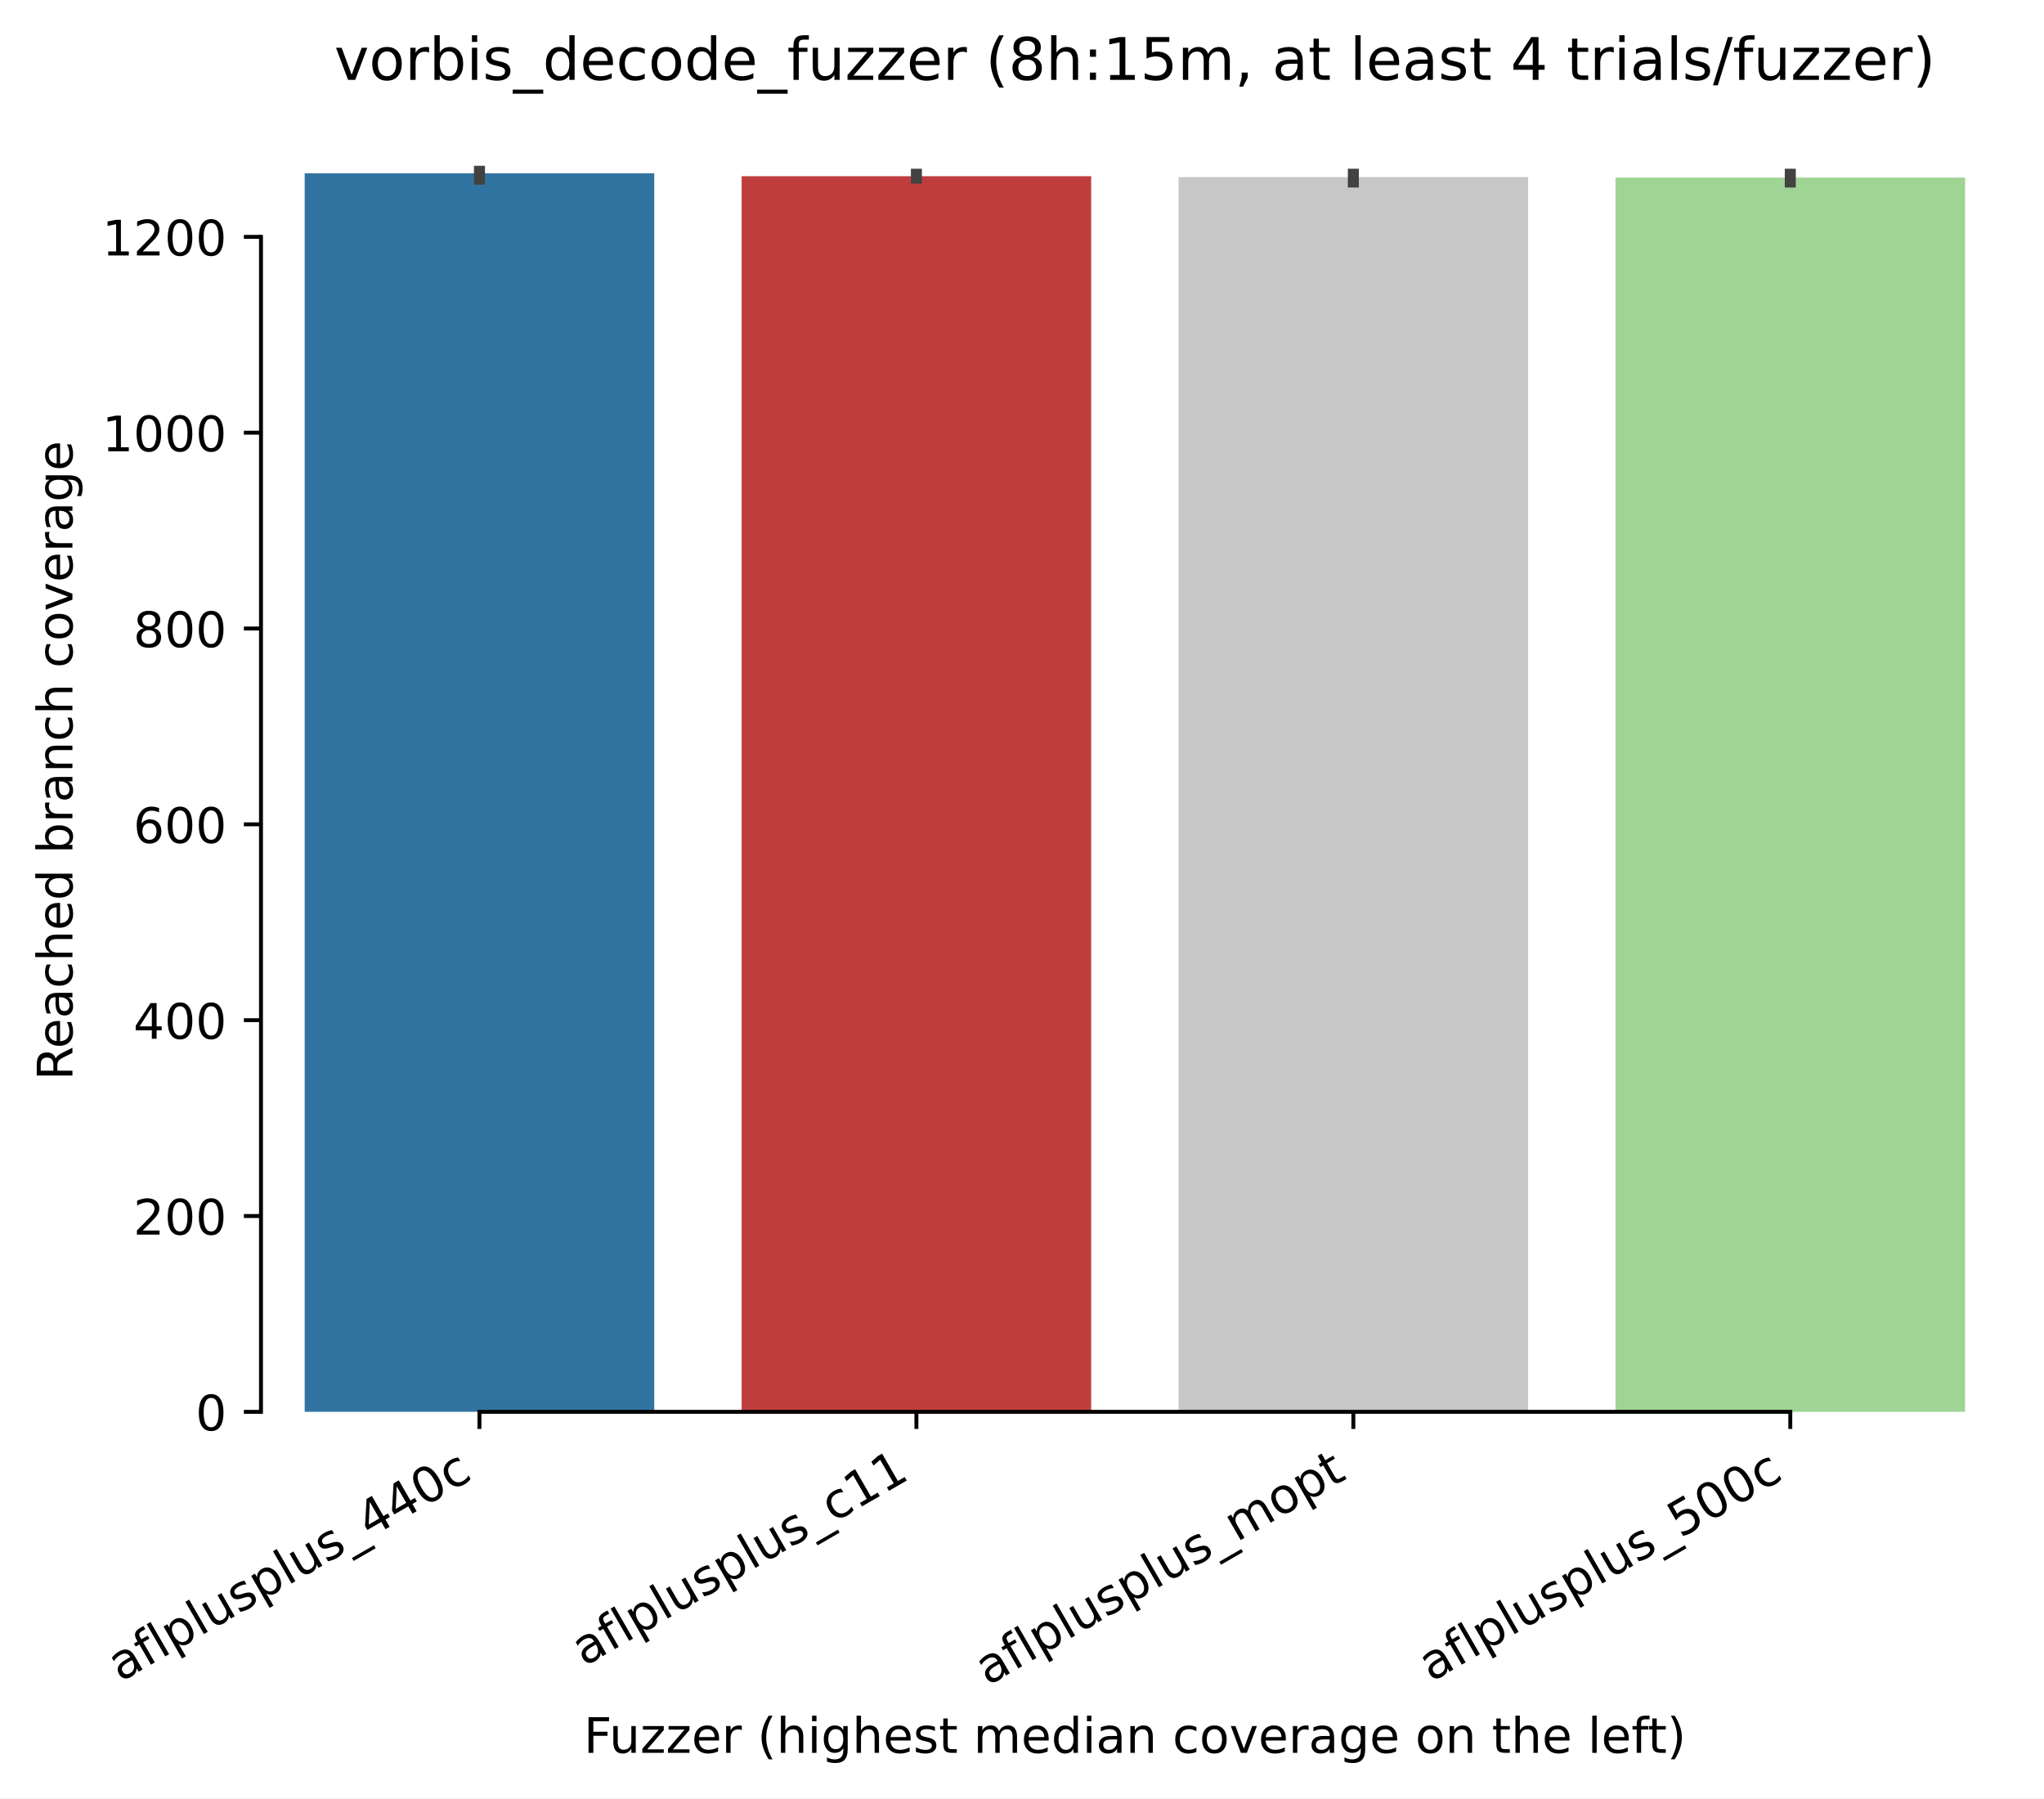
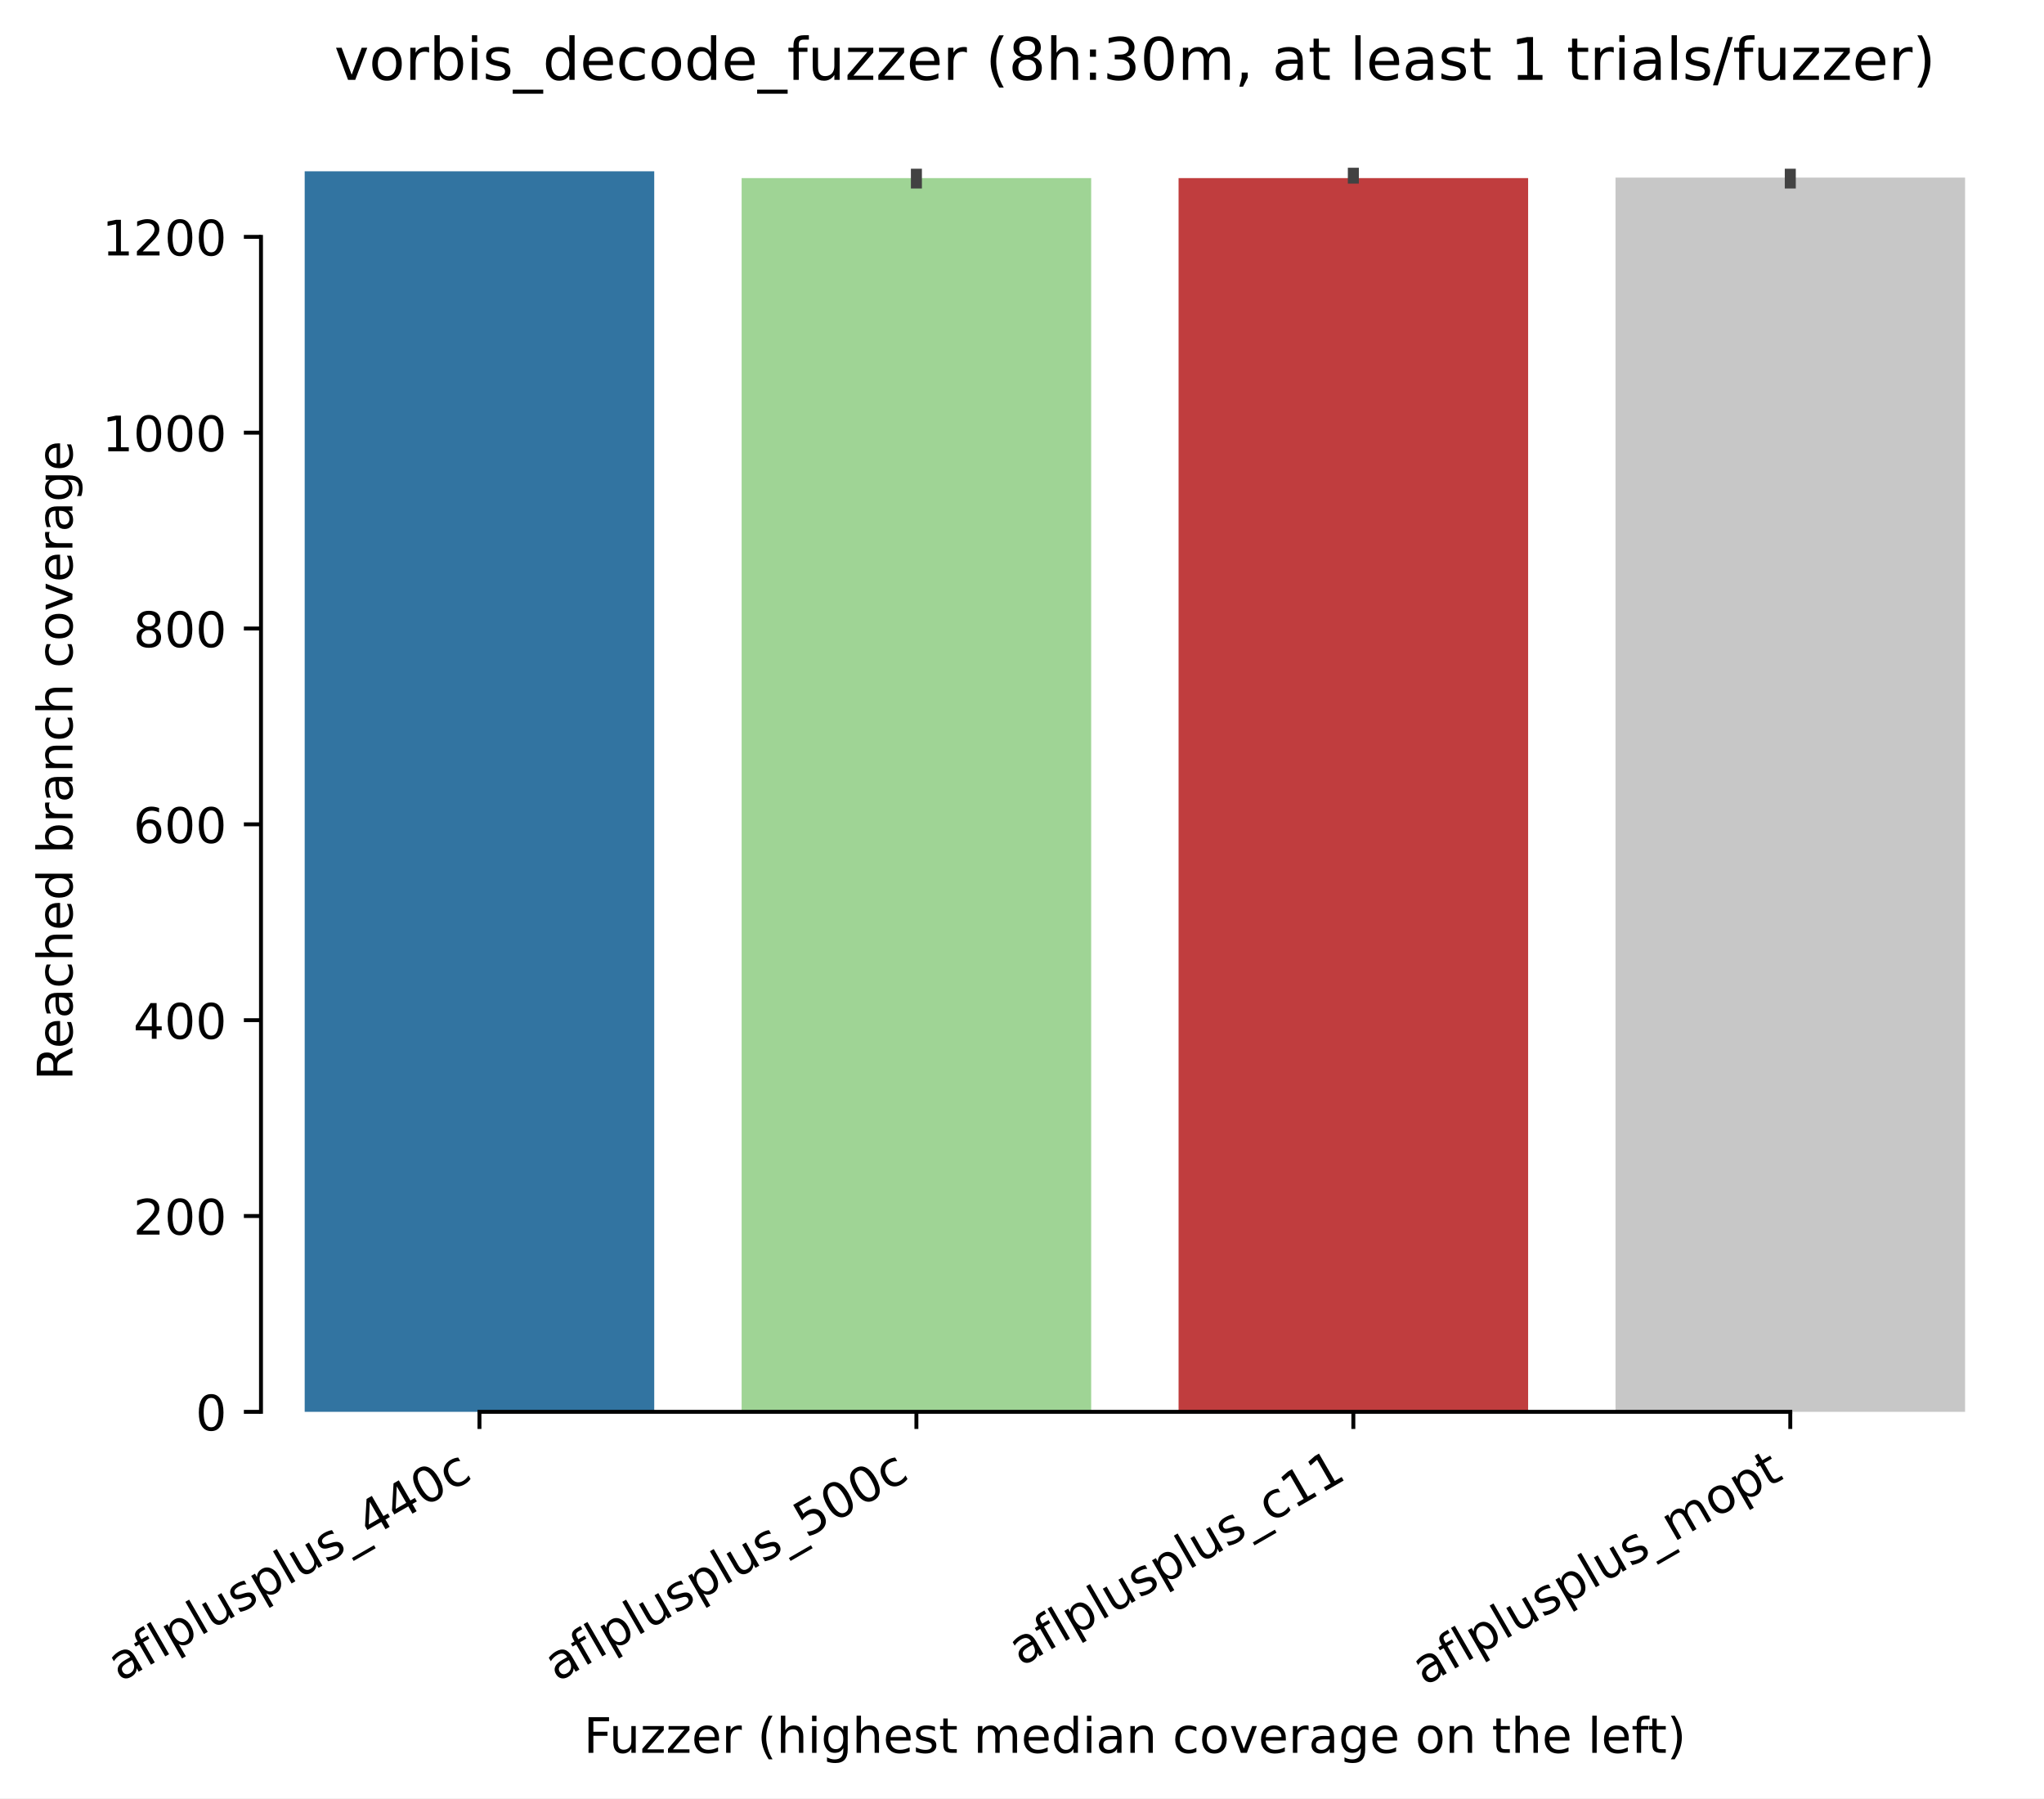
<svg xmlns="http://www.w3.org/2000/svg" xmlns:xlink="http://www.w3.org/1999/xlink" width="417.648pt" height="367.381pt" viewBox="0 0 417.648 367.381" version="1.1">
  <defs>
    <style type="text/css">*{stroke-linejoin: round; stroke-linecap: butt}</style>
  </defs>
  <g id="figure_1">
    <g id="patch_1">
      <path d="M 0 367.381  L 417.648 367.381  L 417.648 0  L 0 0  z " style="fill: #ffffff" />
    </g>
    <g id="axes_1">
      <g id="patch_2">
        <path d="M 53.328 288.43  L 410.448 288.43  L 410.448 22.318  L 53.328 22.318  z " style="fill: #ffffff" />
      </g>
      <g id="patch_3">
-         <path d="M 62.256 288.43  L 133.68 288.43  L 133.68 35.39  L 62.256 35.39  z " clip-path="url(#p40e5c8e66d)" style="fill: #3274a1" />
+         <path d="M 62.256 288.43  L 133.68 288.43  L 133.68 34.99  L 62.256 34.99  z " clip-path="url(#p10b7395d6d)" style="fill: #3274a1" />
      </g>
      <g id="patch_4">
-         <path d="M 151.536 288.43  L 222.96 288.43  L 222.96 35.99  L 151.536 35.99  z " clip-path="url(#p40e5c8e66d)" style="fill: #c03d3e" />
+         <path d="M 151.536 288.43  L 222.96 288.43  L 222.96 36.39  L 151.536 36.39  z " clip-path="url(#p10b7395d6d)" style="fill: #9fd495" />
      </g>
      <g id="patch_5">
-         <path d="M 240.816 288.43  L 312.24 288.43  L 312.24 36.19  L 240.816 36.19  z " clip-path="url(#p40e5c8e66d)" style="fill: #c7c7c7" />
+         <path d="M 240.816 288.43  L 312.24 288.43  L 312.24 36.39  L 240.816 36.39  z " clip-path="url(#p10b7395d6d)" style="fill: #c03d3e" />
      </g>
      <g id="patch_6">
-         <path d="M 330.096 288.43  L 401.52 288.43  L 401.52 36.29  L 330.096 36.29  z " clip-path="url(#p40e5c8e66d)" style="fill: #9fd495" />
+         <path d="M 330.096 288.43  L 401.52 288.43  L 401.52 36.29  L 330.096 36.29  z " clip-path="url(#p10b7395d6d)" style="fill: #c7c7c7" />
      </g>
      <g id="matplotlib.axis_1">
        <g id="xtick_1">
          <g id="line2d_1">
            <defs>
-               <path id="ma41b0818e9" d="M 0 0  L 0 3.5  " style="stroke: #000000; stroke-width: 0.8" />
+               <path id="m8c84816ad0" d="M 0 0  L 0 3.5  " style="stroke: #000000; stroke-width: 0.8" />
            </defs>
            <g>
-               <use xlink:href="#ma41b0818e9" x="97.968" y="288.43" style="stroke: #000000; stroke-width: 0.8" />
+               <use xlink:href="#m8c84816ad0" x="97.968" y="288.43" style="stroke: #000000; stroke-width: 0.8" />
            </g>
          </g>
          <g id="text_1">
            <g transform="translate(24.59788 343.6903) rotate(-30) scale(0.1 -0.1)">
              <defs>
                <path id="DejaVuSans-61" d="M 2194 1759  Q 1497 1759 1228 1600  Q 959 1441 959 1056  Q 959 750 1161 570  Q 1363 391 1709 391  Q 2188 391 2477 730  Q 2766 1069 2766 1631  L 2766 1759  L 2194 1759  z M 3341 1997  L 3341 0  L 2766 0  L 2766 531  Q 2569 213 2275 61  Q 1981 -91 1556 -91  Q 1019 -91 701 211  Q 384 513 384 1019  Q 384 1609 779 1909  Q 1175 2209 1959 2209  L 2766 2209  L 2766 2266  Q 2766 2663 2505 2880  Q 2244 3097 1772 3097  Q 1472 3097 1187 3025  Q 903 2953 641 2809  L 641 3341  Q 956 3463 1253 3523  Q 1550 3584 1831 3584  Q 2591 3584 2966 3190  Q 3341 2797 3341 1997  z " transform="scale(0.015625)" />
                <path id="DejaVuSans-66" d="M 2375 4863  L 2375 4384  L 1825 4384  Q 1516 4384 1395 4259  Q 1275 4134 1275 3809  L 1275 3500  L 2222 3500  L 2222 3053  L 1275 3053  L 1275 0  L 697 0  L 697 3053  L 147 3053  L 147 3500  L 697 3500  L 697 3744  Q 697 4328 969 4595  Q 1241 4863 1831 4863  L 2375 4863  z " transform="scale(0.015625)" />
                <path id="DejaVuSans-6c" d="M 603 4863  L 1178 4863  L 1178 0  L 603 0  L 603 4863  z " transform="scale(0.015625)" />
                <path id="DejaVuSans-70" d="M 1159 525  L 1159 -1331  L 581 -1331  L 581 3500  L 1159 3500  L 1159 2969  Q 1341 3281 1617 3432  Q 1894 3584 2278 3584  Q 2916 3584 3314 3078  Q 3713 2572 3713 1747  Q 3713 922 3314 415  Q 2916 -91 2278 -91  Q 1894 -91 1617 61  Q 1341 213 1159 525  z M 3116 1747  Q 3116 2381 2855 2742  Q 2594 3103 2138 3103  Q 1681 3103 1420 2742  Q 1159 2381 1159 1747  Q 1159 1113 1420 752  Q 1681 391 2138 391  Q 2594 391 2855 752  Q 3116 1113 3116 1747  z " transform="scale(0.015625)" />
                <path id="DejaVuSans-75" d="M 544 1381  L 544 3500  L 1119 3500  L 1119 1403  Q 1119 906 1312 657  Q 1506 409 1894 409  Q 2359 409 2629 706  Q 2900 1003 2900 1516  L 2900 3500  L 3475 3500  L 3475 0  L 2900 0  L 2900 538  Q 2691 219 2414 64  Q 2138 -91 1772 -91  Q 1169 -91 856 284  Q 544 659 544 1381  z M 1991 3584  L 1991 3584  z " transform="scale(0.015625)" />
                <path id="DejaVuSans-73" d="M 2834 3397  L 2834 2853  Q 2591 2978 2328 3040  Q 2066 3103 1784 3103  Q 1356 3103 1142 2972  Q 928 2841 928 2578  Q 928 2378 1081 2264  Q 1234 2150 1697 2047  L 1894 2003  Q 2506 1872 2764 1633  Q 3022 1394 3022 966  Q 3022 478 2636 193  Q 2250 -91 1575 -91  Q 1294 -91 989 -36  Q 684 19 347 128  L 347 722  Q 666 556 975 473  Q 1284 391 1588 391  Q 1994 391 2212 530  Q 2431 669 2431 922  Q 2431 1156 2273 1281  Q 2116 1406 1581 1522  L 1381 1569  Q 847 1681 609 1914  Q 372 2147 372 2553  Q 372 3047 722 3315  Q 1072 3584 1716 3584  Q 2034 3584 2315 3537  Q 2597 3491 2834 3397  z " transform="scale(0.015625)" />
                <path id="DejaVuSans-5f" d="M 3263 -1063  L 3263 -1509  L -63 -1509  L -63 -1063  L 3263 -1063  z " transform="scale(0.015625)" />
                <path id="DejaVuSans-34" d="M 2419 4116  L 825 1625  L 2419 1625  L 2419 4116  z M 2253 4666  L 3047 4666  L 3047 1625  L 3713 1625  L 3713 1100  L 3047 1100  L 3047 0  L 2419 0  L 2419 1100  L 313 1100  L 313 1709  L 2253 4666  z " transform="scale(0.015625)" />
                <path id="DejaVuSans-30" d="M 2034 4250  Q 1547 4250 1301 3770  Q 1056 3291 1056 2328  Q 1056 1369 1301 889  Q 1547 409 2034 409  Q 2525 409 2770 889  Q 3016 1369 3016 2328  Q 3016 3291 2770 3770  Q 2525 4250 2034 4250  z M 2034 4750  Q 2819 4750 3233 4129  Q 3647 3509 3647 2328  Q 3647 1150 3233 529  Q 2819 -91 2034 -91  Q 1250 -91 836 529  Q 422 1150 422 2328  Q 422 3509 836 4129  Q 1250 4750 2034 4750  z " transform="scale(0.015625)" />
                <path id="DejaVuSans-63" d="M 3122 3366  L 3122 2828  Q 2878 2963 2633 3030  Q 2388 3097 2138 3097  Q 1578 3097 1268 2742  Q 959 2388 959 1747  Q 959 1106 1268 751  Q 1578 397 2138 397  Q 2388 397 2633 464  Q 2878 531 3122 666  L 3122 134  Q 2881 22 2623 -34  Q 2366 -91 2075 -91  Q 1284 -91 818 406  Q 353 903 353 1747  Q 353 2603 823 3093  Q 1294 3584 2113 3584  Q 2378 3584 2631 3529  Q 2884 3475 3122 3366  z " transform="scale(0.015625)" />
              </defs>
              <use xlink:href="#DejaVuSans-61" />
              <use xlink:href="#DejaVuSans-66" transform="translate(61.2793 0)" />
              <use xlink:href="#DejaVuSans-6c" transform="translate(96.48438 0)" />
              <use xlink:href="#DejaVuSans-70" transform="translate(124.2676 0)" />
              <use xlink:href="#DejaVuSans-6c" transform="translate(187.7441 0)" />
              <use xlink:href="#DejaVuSans-75" transform="translate(215.5273 0)" />
              <use xlink:href="#DejaVuSans-73" transform="translate(278.9062 0)" />
              <use xlink:href="#DejaVuSans-70" transform="translate(331.0059 0)" />
              <use xlink:href="#DejaVuSans-6c" transform="translate(394.4824 0)" />
              <use xlink:href="#DejaVuSans-75" transform="translate(422.2656 0)" />
              <use xlink:href="#DejaVuSans-73" transform="translate(485.6445 0)" />
              <use xlink:href="#DejaVuSans-5f" transform="translate(537.7441 0)" />
              <use xlink:href="#DejaVuSans-34" transform="translate(587.7441 0)" />
              <use xlink:href="#DejaVuSans-34" transform="translate(651.3672 0)" />
              <use xlink:href="#DejaVuSans-30" transform="translate(714.9902 0)" />
              <use xlink:href="#DejaVuSans-63" transform="translate(778.6133 0)" />
            </g>
          </g>
        </g>
        <g id="xtick_2">
          <g id="line2d_2">
            <g>
-               <use xlink:href="#ma41b0818e9" x="187.248" y="288.43" style="stroke: #000000; stroke-width: 0.8" />
+               <use xlink:href="#m8c84816ad0" x="187.248" y="288.43" style="stroke: #000000; stroke-width: 0.8" />
            </g>
          </g>
          <g id="text_2">
-             <g transform="translate(119.388 340.509) rotate(-30) scale(0.1 -0.1)">
+             <g transform="translate(113.8779 343.6903) rotate(-30) scale(0.1 -0.1)">
+               <defs>
+                 <path id="DejaVuSans-35" d="M 691 4666  L 3169 4666  L 3169 4134  L 1269 4134  L 1269 2991  Q 1406 3038 1543 3061  Q 1681 3084 1819 3084  Q 2600 3084 3056 2656  Q 3513 2228 3513 1497  Q 3513 744 3044 326  Q 2575 -91 1722 -91  Q 1428 -91 1123 -41  Q 819 9 494 109  L 494 744  Q 775 591 1075 516  Q 1375 441 1709 441  Q 2250 441 2565 725  Q 2881 1009 2881 1497  Q 2881 1984 2565 2268  Q 2250 2553 1709 2553  Q 1456 2553 1204 2497  Q 953 2441 691 2322  L 691 4666  z " transform="scale(0.015625)" />
+               </defs>
+               <use xlink:href="#DejaVuSans-61" />
+               <use xlink:href="#DejaVuSans-66" transform="translate(61.2793 0)" />
+               <use xlink:href="#DejaVuSans-6c" transform="translate(96.48438 0)" />
+               <use xlink:href="#DejaVuSans-70" transform="translate(124.2676 0)" />
+               <use xlink:href="#DejaVuSans-6c" transform="translate(187.7441 0)" />
+               <use xlink:href="#DejaVuSans-75" transform="translate(215.5273 0)" />
+               <use xlink:href="#DejaVuSans-73" transform="translate(278.9062 0)" />
+               <use xlink:href="#DejaVuSans-70" transform="translate(331.0059 0)" />
+               <use xlink:href="#DejaVuSans-6c" transform="translate(394.4824 0)" />
+               <use xlink:href="#DejaVuSans-75" transform="translate(422.2656 0)" />
+               <use xlink:href="#DejaVuSans-73" transform="translate(485.6445 0)" />
+               <use xlink:href="#DejaVuSans-5f" transform="translate(537.7441 0)" />
+               <use xlink:href="#DejaVuSans-35" transform="translate(587.7441 0)" />
+               <use xlink:href="#DejaVuSans-30" transform="translate(651.3672 0)" />
+               <use xlink:href="#DejaVuSans-30" transform="translate(714.9902 0)" />
+               <use xlink:href="#DejaVuSans-63" transform="translate(778.6133 0)" />
+             </g>
+           </g>
+         </g>
+         <g id="xtick_3">
+           <g id="line2d_3">
+             <g>
+               <use xlink:href="#m8c84816ad0" x="276.528" y="288.43" style="stroke: #000000; stroke-width: 0.8" />
+             </g>
+           </g>
+           <g id="text_3">
+             <g transform="translate(208.668 340.509) rotate(-30) scale(0.1 -0.1)">
              <defs>
                <path id="DejaVuSans-31" d="M 794 531  L 1825 531  L 1825 4091  L 703 3866  L 703 4441  L 1819 4666  L 2450 4666  L 2450 531  L 3481 531  L 3481 0  L 794 0  L 794 531  z " transform="scale(0.015625)" />
              </defs>
              <use xlink:href="#DejaVuSans-61" />
              <use xlink:href="#DejaVuSans-66" transform="translate(61.2793 0)" />
              <use xlink:href="#DejaVuSans-6c" transform="translate(96.48438 0)" />
              <use xlink:href="#DejaVuSans-70" transform="translate(124.2676 0)" />
              <use xlink:href="#DejaVuSans-6c" transform="translate(187.7441 0)" />
              <use xlink:href="#DejaVuSans-75" transform="translate(215.5273 0)" />
              <use xlink:href="#DejaVuSans-73" transform="translate(278.9062 0)" />
              <use xlink:href="#DejaVuSans-70" transform="translate(331.0059 0)" />
              <use xlink:href="#DejaVuSans-6c" transform="translate(394.4824 0)" />
              <use xlink:href="#DejaVuSans-75" transform="translate(422.2656 0)" />
              <use xlink:href="#DejaVuSans-73" transform="translate(485.6445 0)" />
              <use xlink:href="#DejaVuSans-5f" transform="translate(537.7441 0)" />
              <use xlink:href="#DejaVuSans-63" transform="translate(587.7441 0)" />
              <use xlink:href="#DejaVuSans-31" transform="translate(642.7246 0)" />
              <use xlink:href="#DejaVuSans-31" transform="translate(706.3477 0)" />
            </g>
          </g>
        </g>
-         <g id="xtick_3">
-           <g id="line2d_3">
-             <g>
-               <use xlink:href="#ma41b0818e9" x="276.528" y="288.43" style="stroke: #000000; stroke-width: 0.8" />
-             </g>
-           </g>
-           <g id="text_3">
-             <g transform="translate(201.8223 344.4613) rotate(-30) scale(0.1 -0.1)">
+         <g id="xtick_4">
+           <g id="line2d_4">
+             <g>
+               <use xlink:href="#m8c84816ad0" x="365.808" y="288.43" style="stroke: #000000; stroke-width: 0.8" />
+             </g>
+           </g>
+           <g id="text_4">
+             <g transform="translate(291.1023 344.4613) rotate(-30) scale(0.1 -0.1)">
              <defs>
                <path id="DejaVuSans-6d" d="M 3328 2828  Q 3544 3216 3844 3400  Q 4144 3584 4550 3584  Q 5097 3584 5394 3201  Q 5691 2819 5691 2113  L 5691 0  L 5113 0  L 5113 2094  Q 5113 2597 4934 2840  Q 4756 3084 4391 3084  Q 3944 3084 3684 2787  Q 3425 2491 3425 1978  L 3425 0  L 2847 0  L 2847 2094  Q 2847 2600 2669 2842  Q 2491 3084 2119 3084  Q 1678 3084 1418 2786  Q 1159 2488 1159 1978  L 1159 0  L 581 0  L 581 3500  L 1159 3500  L 1159 2956  Q 1356 3278 1631 3431  Q 1906 3584 2284 3584  Q 2666 3584 2933 3390  Q 3200 3197 3328 2828  z " transform="scale(0.015625)" />
                <path id="DejaVuSans-6f" d="M 1959 3097  Q 1497 3097 1228 2736  Q 959 2375 959 1747  Q 959 1119 1226 758  Q 1494 397 1959 397  Q 2419 397 2687 759  Q 2956 1122 2956 1747  Q 2956 2369 2687 2733  Q 2419 3097 1959 3097  z M 1959 3584  Q 2709 3584 3137 3096  Q 3566 2609 3566 1747  Q 3566 888 3137 398  Q 2709 -91 1959 -91  Q 1206 -91 779 398  Q 353 888 353 1747  Q 353 2609 779 3096  Q 1206 3584 1959 3584  z " transform="scale(0.015625)" />
                <path id="DejaVuSans-74" d="M 1172 4494  L 1172 3500  L 2356 3500  L 2356 3053  L 1172 3053  L 1172 1153  Q 1172 725 1289 603  Q 1406 481 1766 481  L 2356 481  L 2356 0  L 1766 0  Q 1100 0 847 248  Q 594 497 594 1153  L 594 3053  L 172 3053  L 172 3500  L 594 3500  L 594 4494  L 1172 4494  z " transform="scale(0.015625)" />
              </defs>
              <use xlink:href="#DejaVuSans-61" />
              <use xlink:href="#DejaVuSans-66" transform="translate(61.2793 0)" />
              <use xlink:href="#DejaVuSans-6c" transform="translate(96.48438 0)" />
              <use xlink:href="#DejaVuSans-70" transform="translate(124.2676 0)" />
              <use xlink:href="#DejaVuSans-6c" transform="translate(187.7441 0)" />
              <use xlink:href="#DejaVuSans-75" transform="translate(215.5273 0)" />
              <use xlink:href="#DejaVuSans-73" transform="translate(278.9062 0)" />
              <use xlink:href="#DejaVuSans-70" transform="translate(331.0059 0)" />
              <use xlink:href="#DejaVuSans-6c" transform="translate(394.4824 0)" />
              <use xlink:href="#DejaVuSans-75" transform="translate(422.2656 0)" />
              <use xlink:href="#DejaVuSans-73" transform="translate(485.6445 0)" />
              <use xlink:href="#DejaVuSans-5f" transform="translate(537.7441 0)" />
              <use xlink:href="#DejaVuSans-6d" transform="translate(587.7441 0)" />
              <use xlink:href="#DejaVuSans-6f" transform="translate(685.1562 0)" />
              <use xlink:href="#DejaVuSans-70" transform="translate(746.3379 0)" />
              <use xlink:href="#DejaVuSans-74" transform="translate(809.8145 0)" />
-             </g>
-           </g>
-         </g>
-         <g id="xtick_4">
-           <g id="line2d_4">
-             <g>
-               <use xlink:href="#ma41b0818e9" x="365.808" y="288.43" style="stroke: #000000; stroke-width: 0.8" />
-             </g>
-           </g>
-           <g id="text_4">
-             <g transform="translate(292.4379 343.6903) rotate(-30) scale(0.1 -0.1)">
-               <defs>
-                 <path id="DejaVuSans-35" d="M 691 4666  L 3169 4666  L 3169 4134  L 1269 4134  L 1269 2991  Q 1406 3038 1543 3061  Q 1681 3084 1819 3084  Q 2600 3084 3056 2656  Q 3513 2228 3513 1497  Q 3513 744 3044 326  Q 2575 -91 1722 -91  Q 1428 -91 1123 -41  Q 819 9 494 109  L 494 744  Q 775 591 1075 516  Q 1375 441 1709 441  Q 2250 441 2565 725  Q 2881 1009 2881 1497  Q 2881 1984 2565 2268  Q 2250 2553 1709 2553  Q 1456 2553 1204 2497  Q 953 2441 691 2322  L 691 4666  z " transform="scale(0.015625)" />
-               </defs>
-               <use xlink:href="#DejaVuSans-61" />
-               <use xlink:href="#DejaVuSans-66" transform="translate(61.2793 0)" />
-               <use xlink:href="#DejaVuSans-6c" transform="translate(96.48438 0)" />
-               <use xlink:href="#DejaVuSans-70" transform="translate(124.2676 0)" />
-               <use xlink:href="#DejaVuSans-6c" transform="translate(187.7441 0)" />
-               <use xlink:href="#DejaVuSans-75" transform="translate(215.5273 0)" />
-               <use xlink:href="#DejaVuSans-73" transform="translate(278.9062 0)" />
-               <use xlink:href="#DejaVuSans-70" transform="translate(331.0059 0)" />
-               <use xlink:href="#DejaVuSans-6c" transform="translate(394.4824 0)" />
-               <use xlink:href="#DejaVuSans-75" transform="translate(422.2656 0)" />
-               <use xlink:href="#DejaVuSans-73" transform="translate(485.6445 0)" />
-               <use xlink:href="#DejaVuSans-5f" transform="translate(537.7441 0)" />
-               <use xlink:href="#DejaVuSans-35" transform="translate(587.7441 0)" />
-               <use xlink:href="#DejaVuSans-30" transform="translate(651.3672 0)" />
-               <use xlink:href="#DejaVuSans-30" transform="translate(714.9902 0)" />
-               <use xlink:href="#DejaVuSans-63" transform="translate(778.6133 0)" />
            </g>
          </g>
        </g>
        <g id="text_5">
          <g transform="translate(119.2702 358.1017) scale(0.1 -0.1)">
            <defs>
              <path id="DejaVuSans-46" d="M 628 4666  L 3309 4666  L 3309 4134  L 1259 4134  L 1259 2759  L 3109 2759  L 3109 2228  L 1259 2228  L 1259 0  L 628 0  L 628 4666  z " transform="scale(0.015625)" />
              <path id="DejaVuSans-7a" d="M 353 3500  L 3084 3500  L 3084 2975  L 922 459  L 3084 459  L 3084 0  L 275 0  L 275 525  L 2438 3041  L 353 3041  L 353 3500  z " transform="scale(0.015625)" />
              <path id="DejaVuSans-65" d="M 3597 1894  L 3597 1613  L 953 1613  Q 991 1019 1311 708  Q 1631 397 2203 397  Q 2534 397 2845 478  Q 3156 559 3463 722  L 3463 178  Q 3153 47 2828 -22  Q 2503 -91 2169 -91  Q 1331 -91 842 396  Q 353 884 353 1716  Q 353 2575 817 3079  Q 1281 3584 2069 3584  Q 2775 3584 3186 3129  Q 3597 2675 3597 1894  z M 3022 2063  Q 3016 2534 2758 2815  Q 2500 3097 2075 3097  Q 1594 3097 1305 2825  Q 1016 2553 972 2059  L 3022 2063  z " transform="scale(0.015625)" />
              <path id="DejaVuSans-72" d="M 2631 2963  Q 2534 3019 2420 3045  Q 2306 3072 2169 3072  Q 1681 3072 1420 2755  Q 1159 2438 1159 1844  L 1159 0  L 581 0  L 581 3500  L 1159 3500  L 1159 2956  Q 1341 3275 1631 3429  Q 1922 3584 2338 3584  Q 2397 3584 2469 3576  Q 2541 3569 2628 3553  L 2631 2963  z " transform="scale(0.015625)" />
              <path id="DejaVuSans-20" transform="scale(0.015625)" />
              <path id="DejaVuSans-28" d="M 1984 4856  Q 1566 4138 1362 3434  Q 1159 2731 1159 2009  Q 1159 1288 1364 580  Q 1569 -128 1984 -844  L 1484 -844  Q 1016 -109 783 600  Q 550 1309 550 2009  Q 550 2706 781 3412  Q 1013 4119 1484 4856  L 1984 4856  z " transform="scale(0.015625)" />
              <path id="DejaVuSans-68" d="M 3513 2113  L 3513 0  L 2938 0  L 2938 2094  Q 2938 2591 2744 2837  Q 2550 3084 2163 3084  Q 1697 3084 1428 2787  Q 1159 2491 1159 1978  L 1159 0  L 581 0  L 581 4863  L 1159 4863  L 1159 2956  Q 1366 3272 1645 3428  Q 1925 3584 2291 3584  Q 2894 3584 3203 3211  Q 3513 2838 3513 2113  z " transform="scale(0.015625)" />
              <path id="DejaVuSans-69" d="M 603 3500  L 1178 3500  L 1178 0  L 603 0  L 603 3500  z M 603 4863  L 1178 4863  L 1178 4134  L 603 4134  L 603 4863  z " transform="scale(0.015625)" />
              <path id="DejaVuSans-67" d="M 2906 1791  Q 2906 2416 2648 2759  Q 2391 3103 1925 3103  Q 1463 3103 1205 2759  Q 947 2416 947 1791  Q 947 1169 1205 825  Q 1463 481 1925 481  Q 2391 481 2648 825  Q 2906 1169 2906 1791  z M 3481 434  Q 3481 -459 3084 -895  Q 2688 -1331 1869 -1331  Q 1566 -1331 1297 -1286  Q 1028 -1241 775 -1147  L 775 -588  Q 1028 -725 1275 -790  Q 1522 -856 1778 -856  Q 2344 -856 2625 -561  Q 2906 -266 2906 331  L 2906 616  Q 2728 306 2450 153  Q 2172 0 1784 0  Q 1141 0 747 490  Q 353 981 353 1791  Q 353 2603 747 3093  Q 1141 3584 1784 3584  Q 2172 3584 2450 3431  Q 2728 3278 2906 2969  L 2906 3500  L 3481 3500  L 3481 434  z " transform="scale(0.015625)" />
              <path id="DejaVuSans-64" d="M 2906 2969  L 2906 4863  L 3481 4863  L 3481 0  L 2906 0  L 2906 525  Q 2725 213 2448 61  Q 2172 -91 1784 -91  Q 1150 -91 751 415  Q 353 922 353 1747  Q 353 2572 751 3078  Q 1150 3584 1784 3584  Q 2172 3584 2448 3432  Q 2725 3281 2906 2969  z M 947 1747  Q 947 1113 1208 752  Q 1469 391 1925 391  Q 2381 391 2643 752  Q 2906 1113 2906 1747  Q 2906 2381 2643 2742  Q 2381 3103 1925 3103  Q 1469 3103 1208 2742  Q 947 2381 947 1747  z " transform="scale(0.015625)" />
              <path id="DejaVuSans-6e" d="M 3513 2113  L 3513 0  L 2938 0  L 2938 2094  Q 2938 2591 2744 2837  Q 2550 3084 2163 3084  Q 1697 3084 1428 2787  Q 1159 2491 1159 1978  L 1159 0  L 581 0  L 581 3500  L 1159 3500  L 1159 2956  Q 1366 3272 1645 3428  Q 1925 3584 2291 3584  Q 2894 3584 3203 3211  Q 3513 2838 3513 2113  z " transform="scale(0.015625)" />
              <path id="DejaVuSans-76" d="M 191 3500  L 800 3500  L 1894 563  L 2988 3500  L 3597 3500  L 2284 0  L 1503 0  L 191 3500  z " transform="scale(0.015625)" />
              <path id="DejaVuSans-29" d="M 513 4856  L 1013 4856  Q 1481 4119 1714 3412  Q 1947 2706 1947 2009  Q 1947 1309 1714 600  Q 1481 -109 1013 -844  L 513 -844  Q 928 -128 1133 580  Q 1338 1288 1338 2009  Q 1338 2731 1133 3434  Q 928 4138 513 4856  z " transform="scale(0.015625)" />
            </defs>
            <use xlink:href="#DejaVuSans-46" />
            <use xlink:href="#DejaVuSans-75" transform="translate(52.01953 0)" />
            <use xlink:href="#DejaVuSans-7a" transform="translate(115.3984 0)" />
            <use xlink:href="#DejaVuSans-7a" transform="translate(167.8887 0)" />
            <use xlink:href="#DejaVuSans-65" transform="translate(220.3789 0)" />
            <use xlink:href="#DejaVuSans-72" transform="translate(281.9023 0)" />
            <use xlink:href="#DejaVuSans-20" transform="translate(323.0156 0)" />
            <use xlink:href="#DejaVuSans-28" transform="translate(354.8027 0)" />
            <use xlink:href="#DejaVuSans-68" transform="translate(393.8164 0)" />
            <use xlink:href="#DejaVuSans-69" transform="translate(457.1953 0)" />
            <use xlink:href="#DejaVuSans-67" transform="translate(484.9785 0)" />
            <use xlink:href="#DejaVuSans-68" transform="translate(548.4551 0)" />
            <use xlink:href="#DejaVuSans-65" transform="translate(611.834 0)" />
            <use xlink:href="#DejaVuSans-73" transform="translate(673.3574 0)" />
            <use xlink:href="#DejaVuSans-74" transform="translate(725.457 0)" />
            <use xlink:href="#DejaVuSans-20" transform="translate(764.666 0)" />
            <use xlink:href="#DejaVuSans-6d" transform="translate(796.4531 0)" />
            <use xlink:href="#DejaVuSans-65" transform="translate(893.8652 0)" />
            <use xlink:href="#DejaVuSans-64" transform="translate(955.3887 0)" />
            <use xlink:href="#DejaVuSans-69" transform="translate(1018.865 0)" />
            <use xlink:href="#DejaVuSans-61" transform="translate(1046.648 0)" />
            <use xlink:href="#DejaVuSans-6e" transform="translate(1107.928 0)" />
            <use xlink:href="#DejaVuSans-20" transform="translate(1171.307 0)" />
            <use xlink:href="#DejaVuSans-63" transform="translate(1203.094 0)" />
            <use xlink:href="#DejaVuSans-6f" transform="translate(1258.074 0)" />
            <use xlink:href="#DejaVuSans-76" transform="translate(1319.256 0)" />
            <use xlink:href="#DejaVuSans-65" transform="translate(1378.436 0)" />
            <use xlink:href="#DejaVuSans-72" transform="translate(1439.959 0)" />
            <use xlink:href="#DejaVuSans-61" transform="translate(1481.072 0)" />
            <use xlink:href="#DejaVuSans-67" transform="translate(1542.352 0)" />
            <use xlink:href="#DejaVuSans-65" transform="translate(1605.828 0)" />
            <use xlink:href="#DejaVuSans-20" transform="translate(1667.352 0)" />
            <use xlink:href="#DejaVuSans-6f" transform="translate(1699.139 0)" />
            <use xlink:href="#DejaVuSans-6e" transform="translate(1760.32 0)" />
            <use xlink:href="#DejaVuSans-20" transform="translate(1823.699 0)" />
            <use xlink:href="#DejaVuSans-74" transform="translate(1855.486 0)" />
            <use xlink:href="#DejaVuSans-68" transform="translate(1894.695 0)" />
            <use xlink:href="#DejaVuSans-65" transform="translate(1958.074 0)" />
            <use xlink:href="#DejaVuSans-20" transform="translate(2019.598 0)" />
            <use xlink:href="#DejaVuSans-6c" transform="translate(2051.385 0)" />
            <use xlink:href="#DejaVuSans-65" transform="translate(2079.168 0)" />
            <use xlink:href="#DejaVuSans-66" transform="translate(2140.691 0)" />
            <use xlink:href="#DejaVuSans-74" transform="translate(2174.146 0)" />
            <use xlink:href="#DejaVuSans-29" transform="translate(2213.355 0)" />
          </g>
        </g>
      </g>
      <g id="matplotlib.axis_2">
        <g id="ytick_1">
          <g id="line2d_5">
            <defs>
-               <path id="mb4364559a5" d="M 0 0  L -3.5 0  " style="stroke: #000000; stroke-width: 0.8" />
+               <path id="ma3ed018d66" d="M 0 0  L -3.5 0  " style="stroke: #000000; stroke-width: 0.8" />
            </defs>
            <g>
-               <use xlink:href="#mb4364559a5" x="53.328" y="288.43" style="stroke: #000000; stroke-width: 0.8" />
+               <use xlink:href="#ma3ed018d66" x="53.328" y="288.43" style="stroke: #000000; stroke-width: 0.8" />
            </g>
          </g>
          <g id="text_6">
            <g transform="translate(39.96563 292.2293) scale(0.1 -0.1)">
              <use xlink:href="#DejaVuSans-30" />
            </g>
          </g>
        </g>
        <g id="ytick_2">
          <g id="line2d_6">
            <g>
-               <use xlink:href="#mb4364559a5" x="53.328" y="248.424" style="stroke: #000000; stroke-width: 0.8" />
+               <use xlink:href="#ma3ed018d66" x="53.328" y="248.424" style="stroke: #000000; stroke-width: 0.8" />
            </g>
          </g>
          <g id="text_7">
            <g transform="translate(27.24063 252.223) scale(0.1 -0.1)">
              <defs>
                <path id="DejaVuSans-32" d="M 1228 531  L 3431 531  L 3431 0  L 469 0  L 469 531  Q 828 903 1448 1529  Q 2069 2156 2228 2338  Q 2531 2678 2651 2914  Q 2772 3150 2772 3378  Q 2772 3750 2511 3984  Q 2250 4219 1831 4219  Q 1534 4219 1204 4116  Q 875 4013 500 3803  L 500 4441  Q 881 4594 1212 4672  Q 1544 4750 1819 4750  Q 2544 4750 2975 4387  Q 3406 4025 3406 3419  Q 3406 3131 3298 2873  Q 3191 2616 2906 2266  Q 2828 2175 2409 1742  Q 1991 1309 1228 531  z " transform="scale(0.015625)" />
              </defs>
              <use xlink:href="#DejaVuSans-32" />
              <use xlink:href="#DejaVuSans-30" transform="translate(63.62305 0)" />
              <use xlink:href="#DejaVuSans-30" transform="translate(127.2461 0)" />
            </g>
          </g>
        </g>
        <g id="ytick_3">
          <g id="line2d_7">
            <g>
-               <use xlink:href="#mb4364559a5" x="53.328" y="208.417" style="stroke: #000000; stroke-width: 0.8" />
+               <use xlink:href="#ma3ed018d66" x="53.328" y="208.417" style="stroke: #000000; stroke-width: 0.8" />
            </g>
          </g>
          <g id="text_8">
            <g transform="translate(27.24063 212.2167) scale(0.1 -0.1)">
              <use xlink:href="#DejaVuSans-34" />
              <use xlink:href="#DejaVuSans-30" transform="translate(63.62305 0)" />
              <use xlink:href="#DejaVuSans-30" transform="translate(127.2461 0)" />
            </g>
          </g>
        </g>
        <g id="ytick_4">
          <g id="line2d_8">
            <g>
-               <use xlink:href="#mb4364559a5" x="53.328" y="168.411" style="stroke: #000000; stroke-width: 0.8" />
+               <use xlink:href="#ma3ed018d66" x="53.328" y="168.411" style="stroke: #000000; stroke-width: 0.8" />
            </g>
          </g>
          <g id="text_9">
            <g transform="translate(27.24063 172.2104) scale(0.1 -0.1)">
              <defs>
                <path id="DejaVuSans-36" d="M 2113 2584  Q 1688 2584 1439 2293  Q 1191 2003 1191 1497  Q 1191 994 1439 701  Q 1688 409 2113 409  Q 2538 409 2786 701  Q 3034 994 3034 1497  Q 3034 2003 2786 2293  Q 2538 2584 2113 2584  z M 3366 4563  L 3366 3988  Q 3128 4100 2886 4159  Q 2644 4219 2406 4219  Q 1781 4219 1451 3797  Q 1122 3375 1075 2522  Q 1259 2794 1537 2939  Q 1816 3084 2150 3084  Q 2853 3084 3261 2657  Q 3669 2231 3669 1497  Q 3669 778 3244 343  Q 2819 -91 2113 -91  Q 1303 -91 875 529  Q 447 1150 447 2328  Q 447 3434 972 4092  Q 1497 4750 2381 4750  Q 2619 4750 2861 4703  Q 3103 4656 3366 4563  z " transform="scale(0.015625)" />
              </defs>
              <use xlink:href="#DejaVuSans-36" />
              <use xlink:href="#DejaVuSans-30" transform="translate(63.62305 0)" />
              <use xlink:href="#DejaVuSans-30" transform="translate(127.2461 0)" />
            </g>
          </g>
        </g>
        <g id="ytick_5">
          <g id="line2d_9">
            <g>
-               <use xlink:href="#mb4364559a5" x="53.328" y="128.405" style="stroke: #000000; stroke-width: 0.8" />
+               <use xlink:href="#ma3ed018d66" x="53.328" y="128.405" style="stroke: #000000; stroke-width: 0.8" />
            </g>
          </g>
          <g id="text_10">
            <g transform="translate(27.24063 132.2041) scale(0.1 -0.1)">
              <defs>
                <path id="DejaVuSans-38" d="M 2034 2216  Q 1584 2216 1326 1975  Q 1069 1734 1069 1313  Q 1069 891 1326 650  Q 1584 409 2034 409  Q 2484 409 2743 651  Q 3003 894 3003 1313  Q 3003 1734 2745 1975  Q 2488 2216 2034 2216  z M 1403 2484  Q 997 2584 770 2862  Q 544 3141 544 3541  Q 544 4100 942 4425  Q 1341 4750 2034 4750  Q 2731 4750 3128 4425  Q 3525 4100 3525 3541  Q 3525 3141 3298 2862  Q 3072 2584 2669 2484  Q 3125 2378 3379 2068  Q 3634 1759 3634 1313  Q 3634 634 3220 271  Q 2806 -91 2034 -91  Q 1263 -91 848 271  Q 434 634 434 1313  Q 434 1759 690 2068  Q 947 2378 1403 2484  z M 1172 3481  Q 1172 3119 1398 2916  Q 1625 2713 2034 2713  Q 2441 2713 2670 2916  Q 2900 3119 2900 3481  Q 2900 3844 2670 4047  Q 2441 4250 2034 4250  Q 1625 4250 1398 4047  Q 1172 3844 1172 3481  z " transform="scale(0.015625)" />
              </defs>
              <use xlink:href="#DejaVuSans-38" />
              <use xlink:href="#DejaVuSans-30" transform="translate(63.62305 0)" />
              <use xlink:href="#DejaVuSans-30" transform="translate(127.2461 0)" />
            </g>
          </g>
        </g>
        <g id="ytick_6">
          <g id="line2d_10">
            <g>
-               <use xlink:href="#mb4364559a5" x="53.328" y="88.399" style="stroke: #000000; stroke-width: 0.8" />
+               <use xlink:href="#ma3ed018d66" x="53.328" y="88.399" style="stroke: #000000; stroke-width: 0.8" />
            </g>
          </g>
          <g id="text_11">
            <g transform="translate(20.87813 92.19777) scale(0.1 -0.1)">
              <use xlink:href="#DejaVuSans-31" />
              <use xlink:href="#DejaVuSans-30" transform="translate(63.62305 0)" />
              <use xlink:href="#DejaVuSans-30" transform="translate(127.2461 0)" />
              <use xlink:href="#DejaVuSans-30" transform="translate(190.8691 0)" />
            </g>
          </g>
        </g>
        <g id="ytick_7">
          <g id="line2d_11">
            <g>
-               <use xlink:href="#mb4364559a5" x="53.328" y="48.392" style="stroke: #000000; stroke-width: 0.8" />
+               <use xlink:href="#ma3ed018d66" x="53.328" y="48.392" style="stroke: #000000; stroke-width: 0.8" />
            </g>
          </g>
          <g id="text_12">
            <g transform="translate(20.87813 52.19146) scale(0.1 -0.1)">
              <use xlink:href="#DejaVuSans-31" />
              <use xlink:href="#DejaVuSans-32" transform="translate(63.62305 0)" />
              <use xlink:href="#DejaVuSans-30" transform="translate(127.2461 0)" />
              <use xlink:href="#DejaVuSans-30" transform="translate(190.8691 0)" />
            </g>
          </g>
        </g>
        <g id="text_13">
          <g transform="translate(14.79844 220.7062) rotate(-90) scale(0.1 -0.1)">
            <defs>
              <path id="DejaVuSans-52" d="M 2841 2188  Q 3044 2119 3236 1894  Q 3428 1669 3622 1275  L 4263 0  L 3584 0  L 2988 1197  Q 2756 1666 2539 1819  Q 2322 1972 1947 1972  L 1259 1972  L 1259 0  L 628 0  L 628 4666  L 2053 4666  Q 2853 4666 3247 4331  Q 3641 3997 3641 3322  Q 3641 2881 3436 2590  Q 3231 2300 2841 2188  z M 1259 4147  L 1259 2491  L 2053 2491  Q 2509 2491 2742 2702  Q 2975 2913 2975 3322  Q 2975 3731 2742 3939  Q 2509 4147 2053 4147  L 1259 4147  z " transform="scale(0.015625)" />
              <path id="DejaVuSans-62" d="M 3116 1747  Q 3116 2381 2855 2742  Q 2594 3103 2138 3103  Q 1681 3103 1420 2742  Q 1159 2381 1159 1747  Q 1159 1113 1420 752  Q 1681 391 2138 391  Q 2594 391 2855 752  Q 3116 1113 3116 1747  z M 1159 2969  Q 1341 3281 1617 3432  Q 1894 3584 2278 3584  Q 2916 3584 3314 3078  Q 3713 2572 3713 1747  Q 3713 922 3314 415  Q 2916 -91 2278 -91  Q 1894 -91 1617 61  Q 1341 213 1159 525  L 1159 0  L 581 0  L 581 4863  L 1159 4863  L 1159 2969  z " transform="scale(0.015625)" />
            </defs>
            <use xlink:href="#DejaVuSans-52" />
            <use xlink:href="#DejaVuSans-65" transform="translate(64.98242 0)" />
            <use xlink:href="#DejaVuSans-61" transform="translate(126.5059 0)" />
            <use xlink:href="#DejaVuSans-63" transform="translate(187.7852 0)" />
            <use xlink:href="#DejaVuSans-68" transform="translate(242.7656 0)" />
            <use xlink:href="#DejaVuSans-65" transform="translate(306.1445 0)" />
            <use xlink:href="#DejaVuSans-64" transform="translate(367.668 0)" />
            <use xlink:href="#DejaVuSans-20" transform="translate(431.1445 0)" />
            <use xlink:href="#DejaVuSans-62" transform="translate(462.9316 0)" />
            <use xlink:href="#DejaVuSans-72" transform="translate(526.4082 0)" />
            <use xlink:href="#DejaVuSans-61" transform="translate(567.5215 0)" />
            <use xlink:href="#DejaVuSans-6e" transform="translate(628.8008 0)" />
            <use xlink:href="#DejaVuSans-63" transform="translate(692.1797 0)" />
            <use xlink:href="#DejaVuSans-68" transform="translate(747.1602 0)" />
            <use xlink:href="#DejaVuSans-20" transform="translate(810.5391 0)" />
            <use xlink:href="#DejaVuSans-63" transform="translate(842.3262 0)" />
            <use xlink:href="#DejaVuSans-6f" transform="translate(897.3066 0)" />
            <use xlink:href="#DejaVuSans-76" transform="translate(958.4883 0)" />
            <use xlink:href="#DejaVuSans-65" transform="translate(1017.668 0)" />
            <use xlink:href="#DejaVuSans-72" transform="translate(1079.191 0)" />
            <use xlink:href="#DejaVuSans-61" transform="translate(1120.305 0)" />
            <use xlink:href="#DejaVuSans-67" transform="translate(1181.584 0)" />
            <use xlink:href="#DejaVuSans-65" transform="translate(1245.061 0)" />
          </g>
        </g>
      </g>
      <g id="line2d_12">
-         <path d="M 97.968 36.59  L 97.968 34.99  " clip-path="url(#p40e5c8e66d)" style="fill: none; stroke: #424242; stroke-width: 2.25; stroke-linecap: square" />
+         <path clip-path="url(#p10b7395d6d)" style="fill: none; stroke: #424242; stroke-width: 2.25; stroke-linecap: square" />
      </g>
      <g id="line2d_13">
-         <path d="M 187.248 36.39  L 187.248 35.59  " clip-path="url(#p40e5c8e66d)" style="fill: none; stroke: #424242; stroke-width: 2.25; stroke-linecap: square" />
+         <path d="M 187.248 37.391  L 187.248 35.59  " clip-path="url(#p10b7395d6d)" style="fill: none; stroke: #424242; stroke-width: 2.25; stroke-linecap: square" />
      </g>
      <g id="line2d_14">
-         <path d="M 276.528 37.19  L 276.528 35.59  " clip-path="url(#p40e5c8e66d)" style="fill: none; stroke: #424242; stroke-width: 2.25; stroke-linecap: square" />
+         <path d="M 276.528 36.39  L 276.528 35.39  " clip-path="url(#p10b7395d6d)" style="fill: none; stroke: #424242; stroke-width: 2.25; stroke-linecap: square" />
      </g>
      <g id="line2d_15">
-         <path d="M 365.808 37.19  L 365.808 35.59  " clip-path="url(#p40e5c8e66d)" style="fill: none; stroke: #424242; stroke-width: 2.25; stroke-linecap: square" />
+         <path d="M 365.808 37.391  L 365.808 35.59  " clip-path="url(#p10b7395d6d)" style="fill: none; stroke: #424242; stroke-width: 2.25; stroke-linecap: square" />
      </g>
      <g id="patch_7">
        <path d="M 53.328 288.43  L 53.328 48.392  " style="fill: none; stroke: #000000; stroke-width: 0.8; stroke-linejoin: miter; stroke-linecap: square" />
      </g>
      <g id="patch_8">
        <path d="M 97.968 288.43  L 365.808 288.43  " style="fill: none; stroke: #000000; stroke-width: 0.8; stroke-linejoin: miter; stroke-linecap: square" />
      </g>
      <g id="text_14">
        <g transform="translate(68.30281 16.31812) scale(0.12 -0.12)">
          <defs>
            <path id="DejaVuSans-3a" d="M 750 794  L 1409 794  L 1409 0  L 750 0  L 750 794  z M 750 3309  L 1409 3309  L 1409 2516  L 750 2516  L 750 3309  z " transform="scale(0.015625)" />
+             <path id="DejaVuSans-33" d="M 2597 2516  Q 3050 2419 3304 2112  Q 3559 1806 3559 1356  Q 3559 666 3084 287  Q 2609 -91 1734 -91  Q 1441 -91 1130 -33  Q 819 25 488 141  L 488 750  Q 750 597 1062 519  Q 1375 441 1716 441  Q 2309 441 2620 675  Q 2931 909 2931 1356  Q 2931 1769 2642 2001  Q 2353 2234 1838 2234  L 1294 2234  L 1294 2753  L 1863 2753  Q 2328 2753 2575 2939  Q 2822 3125 2822 3475  Q 2822 3834 2567 4026  Q 2313 4219 1838 4219  Q 1578 4219 1281 4162  Q 984 4106 628 3988  L 628 4550  Q 988 4650 1302 4700  Q 1616 4750 1894 4750  Q 2613 4750 3031 4423  Q 3450 4097 3450 3541  Q 3450 3153 3228 2886  Q 3006 2619 2597 2516  z " transform="scale(0.015625)" />
            <path id="DejaVuSans-2c" d="M 750 794  L 1409 794  L 1409 256  L 897 -744  L 494 -744  L 750 256  L 750 794  z " transform="scale(0.015625)" />
            <path id="DejaVuSans-2f" d="M 1625 4666  L 2156 4666  L 531 -594  L 0 -594  L 1625 4666  z " transform="scale(0.015625)" />
          </defs>
          <use xlink:href="#DejaVuSans-76" />
          <use xlink:href="#DejaVuSans-6f" transform="translate(59.17969 0)" />
          <use xlink:href="#DejaVuSans-72" transform="translate(120.3613 0)" />
          <use xlink:href="#DejaVuSans-62" transform="translate(161.4746 0)" />
          <use xlink:href="#DejaVuSans-69" transform="translate(224.9512 0)" />
          <use xlink:href="#DejaVuSans-73" transform="translate(252.7344 0)" />
          <use xlink:href="#DejaVuSans-5f" transform="translate(304.834 0)" />
          <use xlink:href="#DejaVuSans-64" transform="translate(354.834 0)" />
          <use xlink:href="#DejaVuSans-65" transform="translate(418.3105 0)" />
          <use xlink:href="#DejaVuSans-63" transform="translate(479.834 0)" />
          <use xlink:href="#DejaVuSans-6f" transform="translate(534.8145 0)" />
          <use xlink:href="#DejaVuSans-64" transform="translate(595.9961 0)" />
          <use xlink:href="#DejaVuSans-65" transform="translate(659.4727 0)" />
          <use xlink:href="#DejaVuSans-5f" transform="translate(720.9961 0)" />
          <use xlink:href="#DejaVuSans-66" transform="translate(770.9961 0)" />
          <use xlink:href="#DejaVuSans-75" transform="translate(806.2012 0)" />
          <use xlink:href="#DejaVuSans-7a" transform="translate(869.5801 0)" />
          <use xlink:href="#DejaVuSans-7a" transform="translate(922.0703 0)" />
          <use xlink:href="#DejaVuSans-65" transform="translate(974.5605 0)" />
          <use xlink:href="#DejaVuSans-72" transform="translate(1036.084 0)" />
          <use xlink:href="#DejaVuSans-20" transform="translate(1077.197 0)" />
          <use xlink:href="#DejaVuSans-28" transform="translate(1108.984 0)" />
          <use xlink:href="#DejaVuSans-38" transform="translate(1147.998 0)" />
          <use xlink:href="#DejaVuSans-68" transform="translate(1211.621 0)" />
          <use xlink:href="#DejaVuSans-3a" transform="translate(1275 0)" />
-           <use xlink:href="#DejaVuSans-31" transform="translate(1308.691 0)" />
-           <use xlink:href="#DejaVuSans-35" transform="translate(1372.314 0)" />
+           <use xlink:href="#DejaVuSans-33" transform="translate(1308.691 0)" />
+           <use xlink:href="#DejaVuSans-30" transform="translate(1372.314 0)" />
          <use xlink:href="#DejaVuSans-6d" transform="translate(1435.938 0)" />
          <use xlink:href="#DejaVuSans-2c" transform="translate(1533.35 0)" />
          <use xlink:href="#DejaVuSans-20" transform="translate(1565.137 0)" />
          <use xlink:href="#DejaVuSans-61" transform="translate(1596.924 0)" />
          <use xlink:href="#DejaVuSans-74" transform="translate(1658.203 0)" />
          <use xlink:href="#DejaVuSans-20" transform="translate(1697.412 0)" />
          <use xlink:href="#DejaVuSans-6c" transform="translate(1729.199 0)" />
          <use xlink:href="#DejaVuSans-65" transform="translate(1756.982 0)" />
          <use xlink:href="#DejaVuSans-61" transform="translate(1818.506 0)" />
          <use xlink:href="#DejaVuSans-73" transform="translate(1879.785 0)" />
          <use xlink:href="#DejaVuSans-74" transform="translate(1931.885 0)" />
          <use xlink:href="#DejaVuSans-20" transform="translate(1971.094 0)" />
-           <use xlink:href="#DejaVuSans-34" transform="translate(2002.881 0)" />
+           <use xlink:href="#DejaVuSans-31" transform="translate(2002.881 0)" />
          <use xlink:href="#DejaVuSans-20" transform="translate(2066.504 0)" />
          <use xlink:href="#DejaVuSans-74" transform="translate(2098.291 0)" />
          <use xlink:href="#DejaVuSans-72" transform="translate(2137.5 0)" />
          <use xlink:href="#DejaVuSans-69" transform="translate(2178.613 0)" />
          <use xlink:href="#DejaVuSans-61" transform="translate(2206.396 0)" />
          <use xlink:href="#DejaVuSans-6c" transform="translate(2267.676 0)" />
          <use xlink:href="#DejaVuSans-73" transform="translate(2295.459 0)" />
          <use xlink:href="#DejaVuSans-2f" transform="translate(2347.559 0)" />
          <use xlink:href="#DejaVuSans-66" transform="translate(2381.25 0)" />
          <use xlink:href="#DejaVuSans-75" transform="translate(2416.455 0)" />
          <use xlink:href="#DejaVuSans-7a" transform="translate(2479.834 0)" />
          <use xlink:href="#DejaVuSans-7a" transform="translate(2532.324 0)" />
          <use xlink:href="#DejaVuSans-65" transform="translate(2584.814 0)" />
          <use xlink:href="#DejaVuSans-72" transform="translate(2646.338 0)" />
          <use xlink:href="#DejaVuSans-29" transform="translate(2687.451 0)" />
        </g>
      </g>
    </g>
  </g>
  <defs>
-     <clipPath id="p40e5c8e66d">
+     <clipPath id="p10b7395d6d">
      <rect x="53.328" y="22.318" width="357.12" height="266.112" />
    </clipPath>
  </defs>
</svg>
